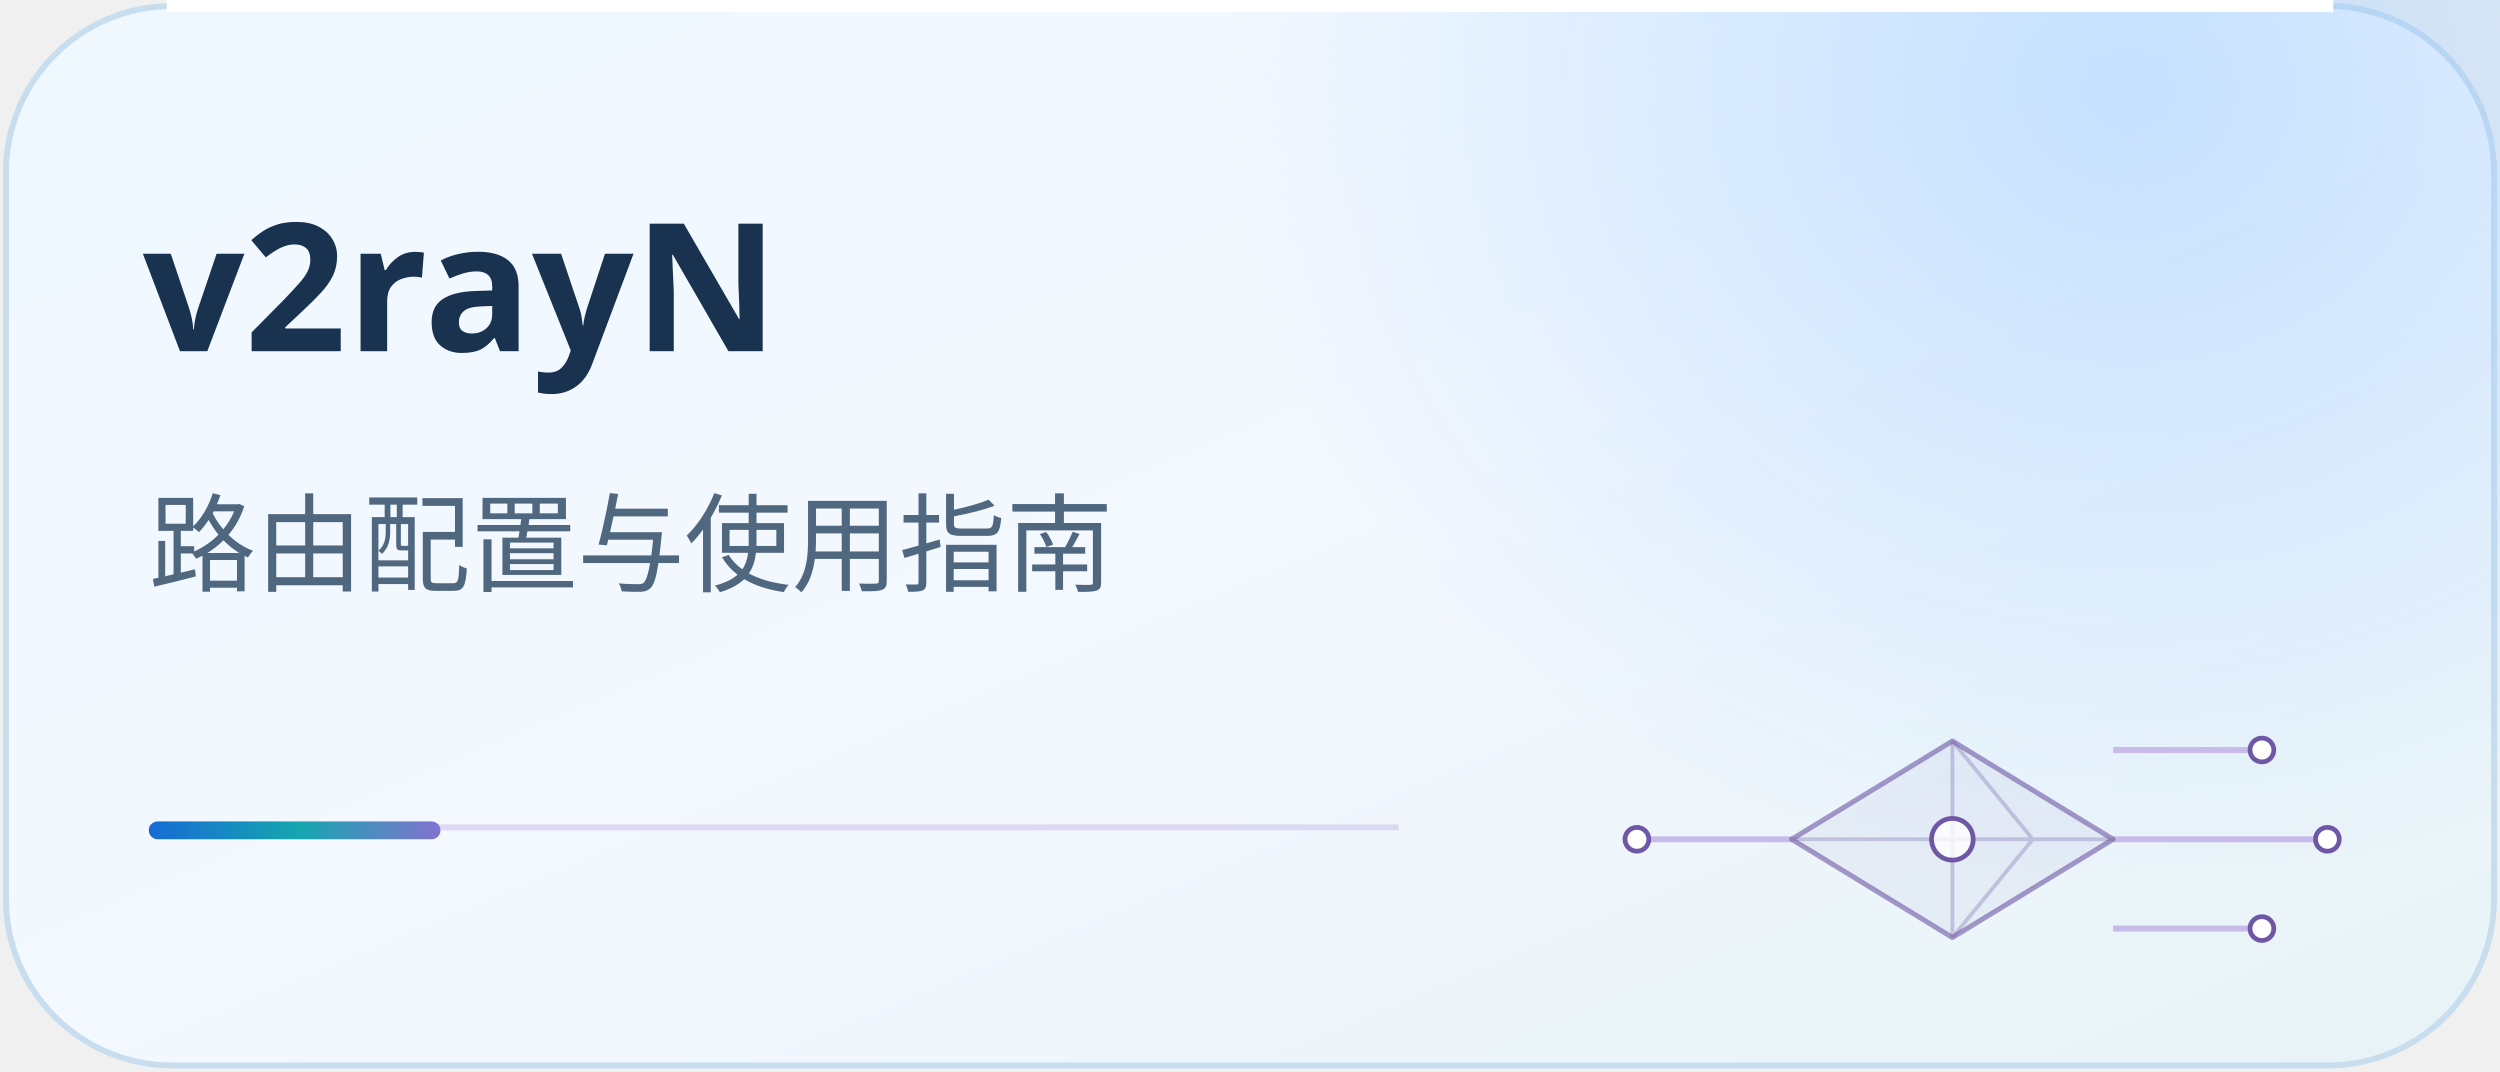
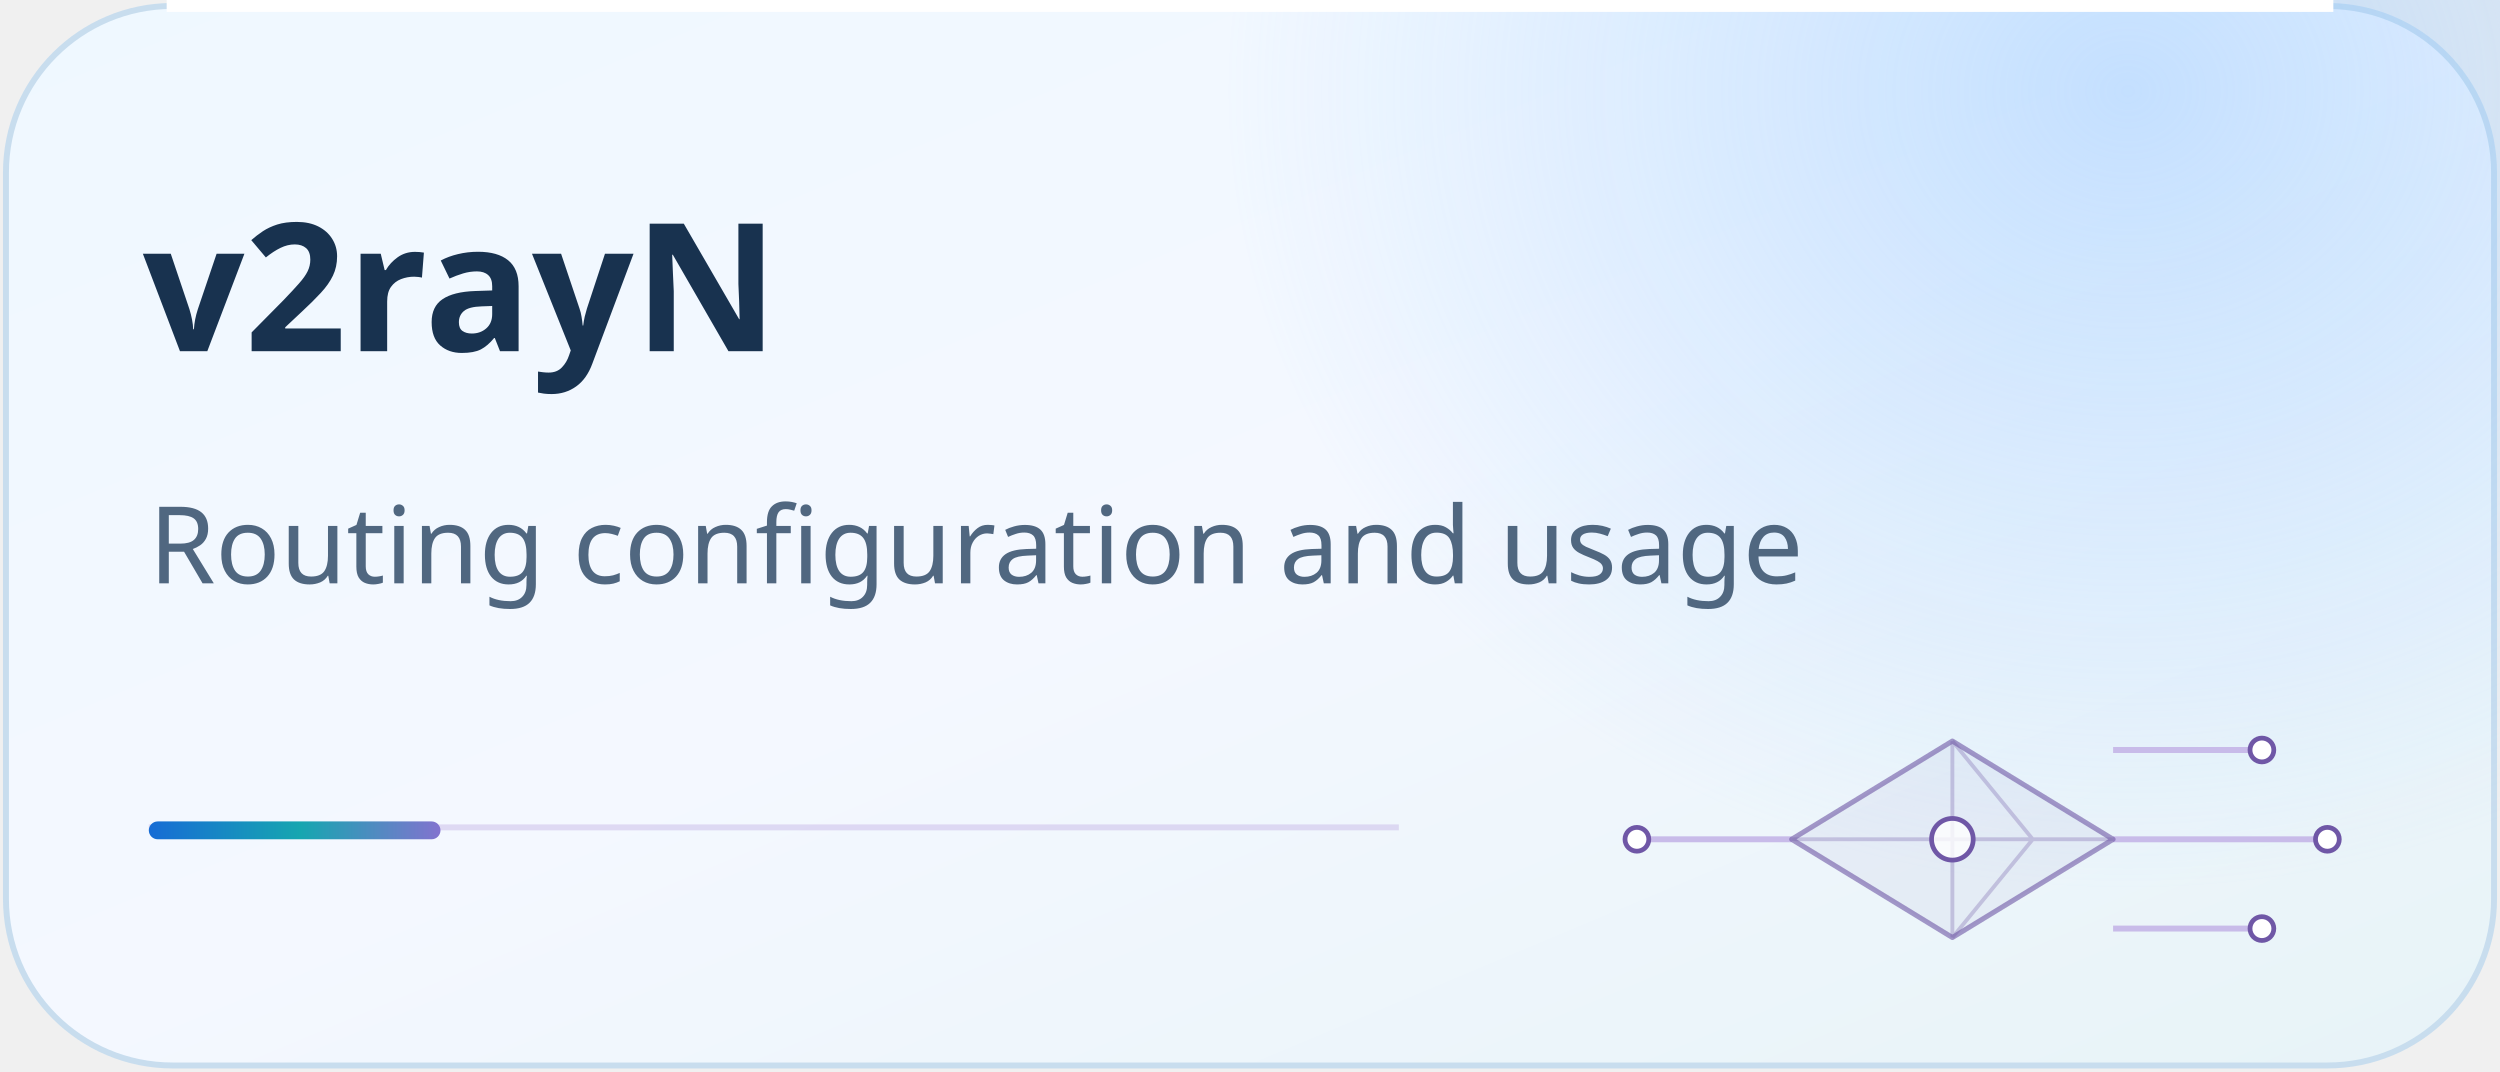
<svg xmlns="http://www.w3.org/2000/svg" width="420" height="180" viewBox="0 0 420 180" role="img" aria-labelledby="title desc">
  <defs>
    <linearGradient id="base" x1="0" y1="0" x2="1" y2="1">
      <stop stop-color="#eff8ff" />
      <stop offset=".5" stop-color="#f4f8ff" />
      <stop offset="1" stop-color="#e7f3f7" />
    </linearGradient>
    <linearGradient id="glass" x1="0" y1="0" x2=".85" y2="1">
      <stop stop-color="#ffffff" stop-opacity=".88" />
      <stop offset=".48" stop-color="#ffffff" stop-opacity=".25" />
      <stop offset="1" stop-color="#ffffff" stop-opacity=".57" />
    </linearGradient>
    <linearGradient id="ribbon" x1="0" x2="1">
      <stop stop-color="#166cd5" />
      <stop offset=".52" stop-color="#16a6b0" />
      <stop offset="1" stop-color="#8273cf" />
    </linearGradient>
    <radialGradient id="aura">
      <stop stop-color="#95c8ff" stop-opacity=".5" />
      <stop offset="1" stop-color="#95c8ff" stop-opacity="0" />
    </radialGradient>
    <filter id="shadow" x="-10%" y="-15%" width="120%" height="140%">
      <feDropShadow dx="0" dy="5" stdDeviation="7" flood-color="#51739b" flood-opacity=".09" />
    </filter>
    <marker id="arrow" viewBox="0 0 8 8" refX="7" refY="4" markerWidth="7" markerHeight="7" orient="auto-start-reverse">
      <path d="M1 1L7 4L1 7" fill="none" stroke="#6384ac" stroke-width="1.5" stroke-linecap="round" stroke-linejoin="round" />
    </marker>
  </defs>
  <g font-family="'Segoe UI','PingFang SC','Microsoft YaHei',sans-serif">
    <rect x="1" y="1" width="418" height="178" rx="28" fill="url(#base)" stroke="#c8ddee" />
    <ellipse cx="357" cy="15" rx="151.2" ry="135" fill="url(#aura)" />
    <path d="M28 1H392" stroke="#ffffff" stroke-width="2" />
    <text x="24" y="59" font-size="30" font-weight="650" fill="#18324f">v2rayN</text>
-     <text x="25" y="98" font-size="18" font-weight="400" fill="#506780">路由配置与使用指南</text>
+     <text x="25" y="98" font-size="18" font-weight="400" fill="#506780">Routing configuration and usage</text>
    <path d="M25 139H235" stroke="#c8bbe9" stroke-opacity=".5" />
    <rect x="25" y="138" width="49" height="3" rx="1.5" fill="url(#ribbon)" />
    <g transform="translate(275 116) scale(0.5)" fill="none" stroke-linejoin="round">
      <path d="M0 50H52M160 20H210M160 50H232M160 80H210" stroke="#c8bbe9" stroke-width="2" />
      <path d="M52 50L106 17L160 50L106 83Z" fill="#6f57a6" fill-opacity=".06" stroke="#6f57a6" stroke-opacity=".6" stroke-width="1.7" />
      <path d="M106 17V83M52 50H160M106 17L133 50L106 83" stroke="#6f57a6" stroke-opacity=".3" stroke-width="1.3" />
      <circle cx="106" cy="50" r="7" fill="#ffffff" fill-opacity=".8" stroke="#6f57a6" stroke-width="1.6" />
      <g fill="#ffffff" stroke="#6f57a6" stroke-width="1.6">
        <circle cx="0" cy="50" r="4" />
        <circle cx="210" cy="20" r="4" />
        <circle cx="232" cy="50" r="4" />
        <circle cx="210" cy="80" r="4" />
      </g>
    </g>
  </g>
</svg>
